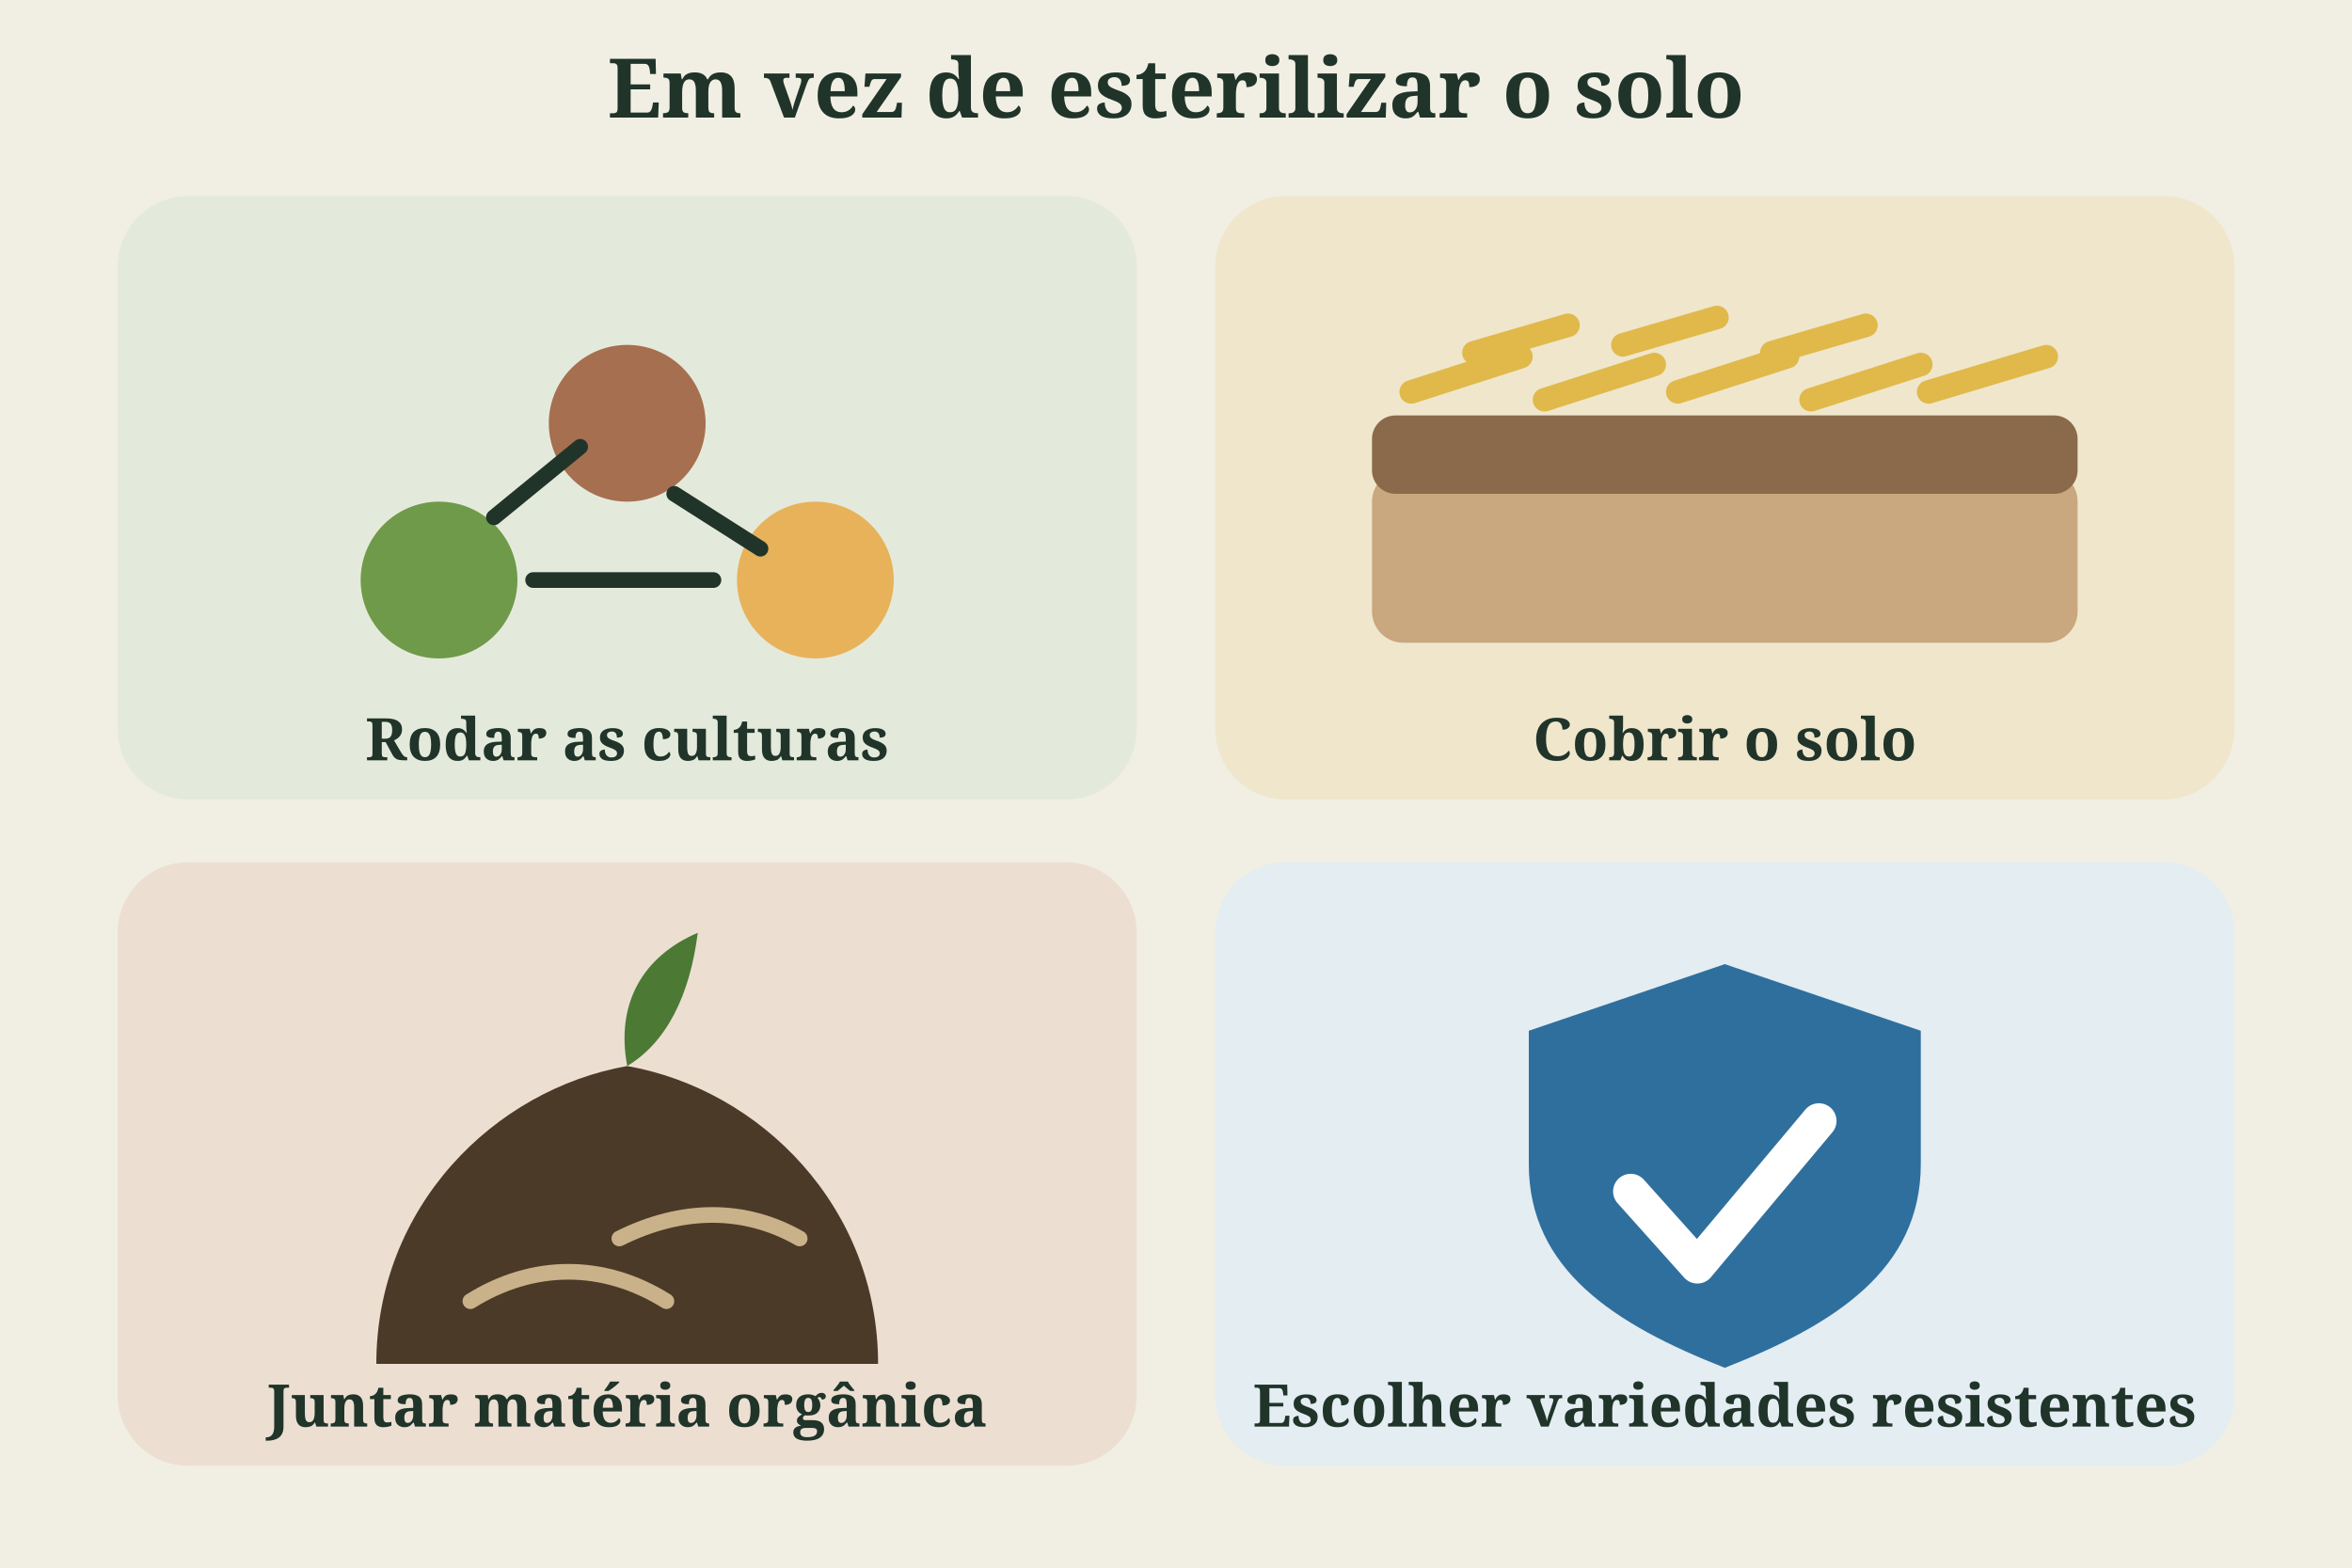
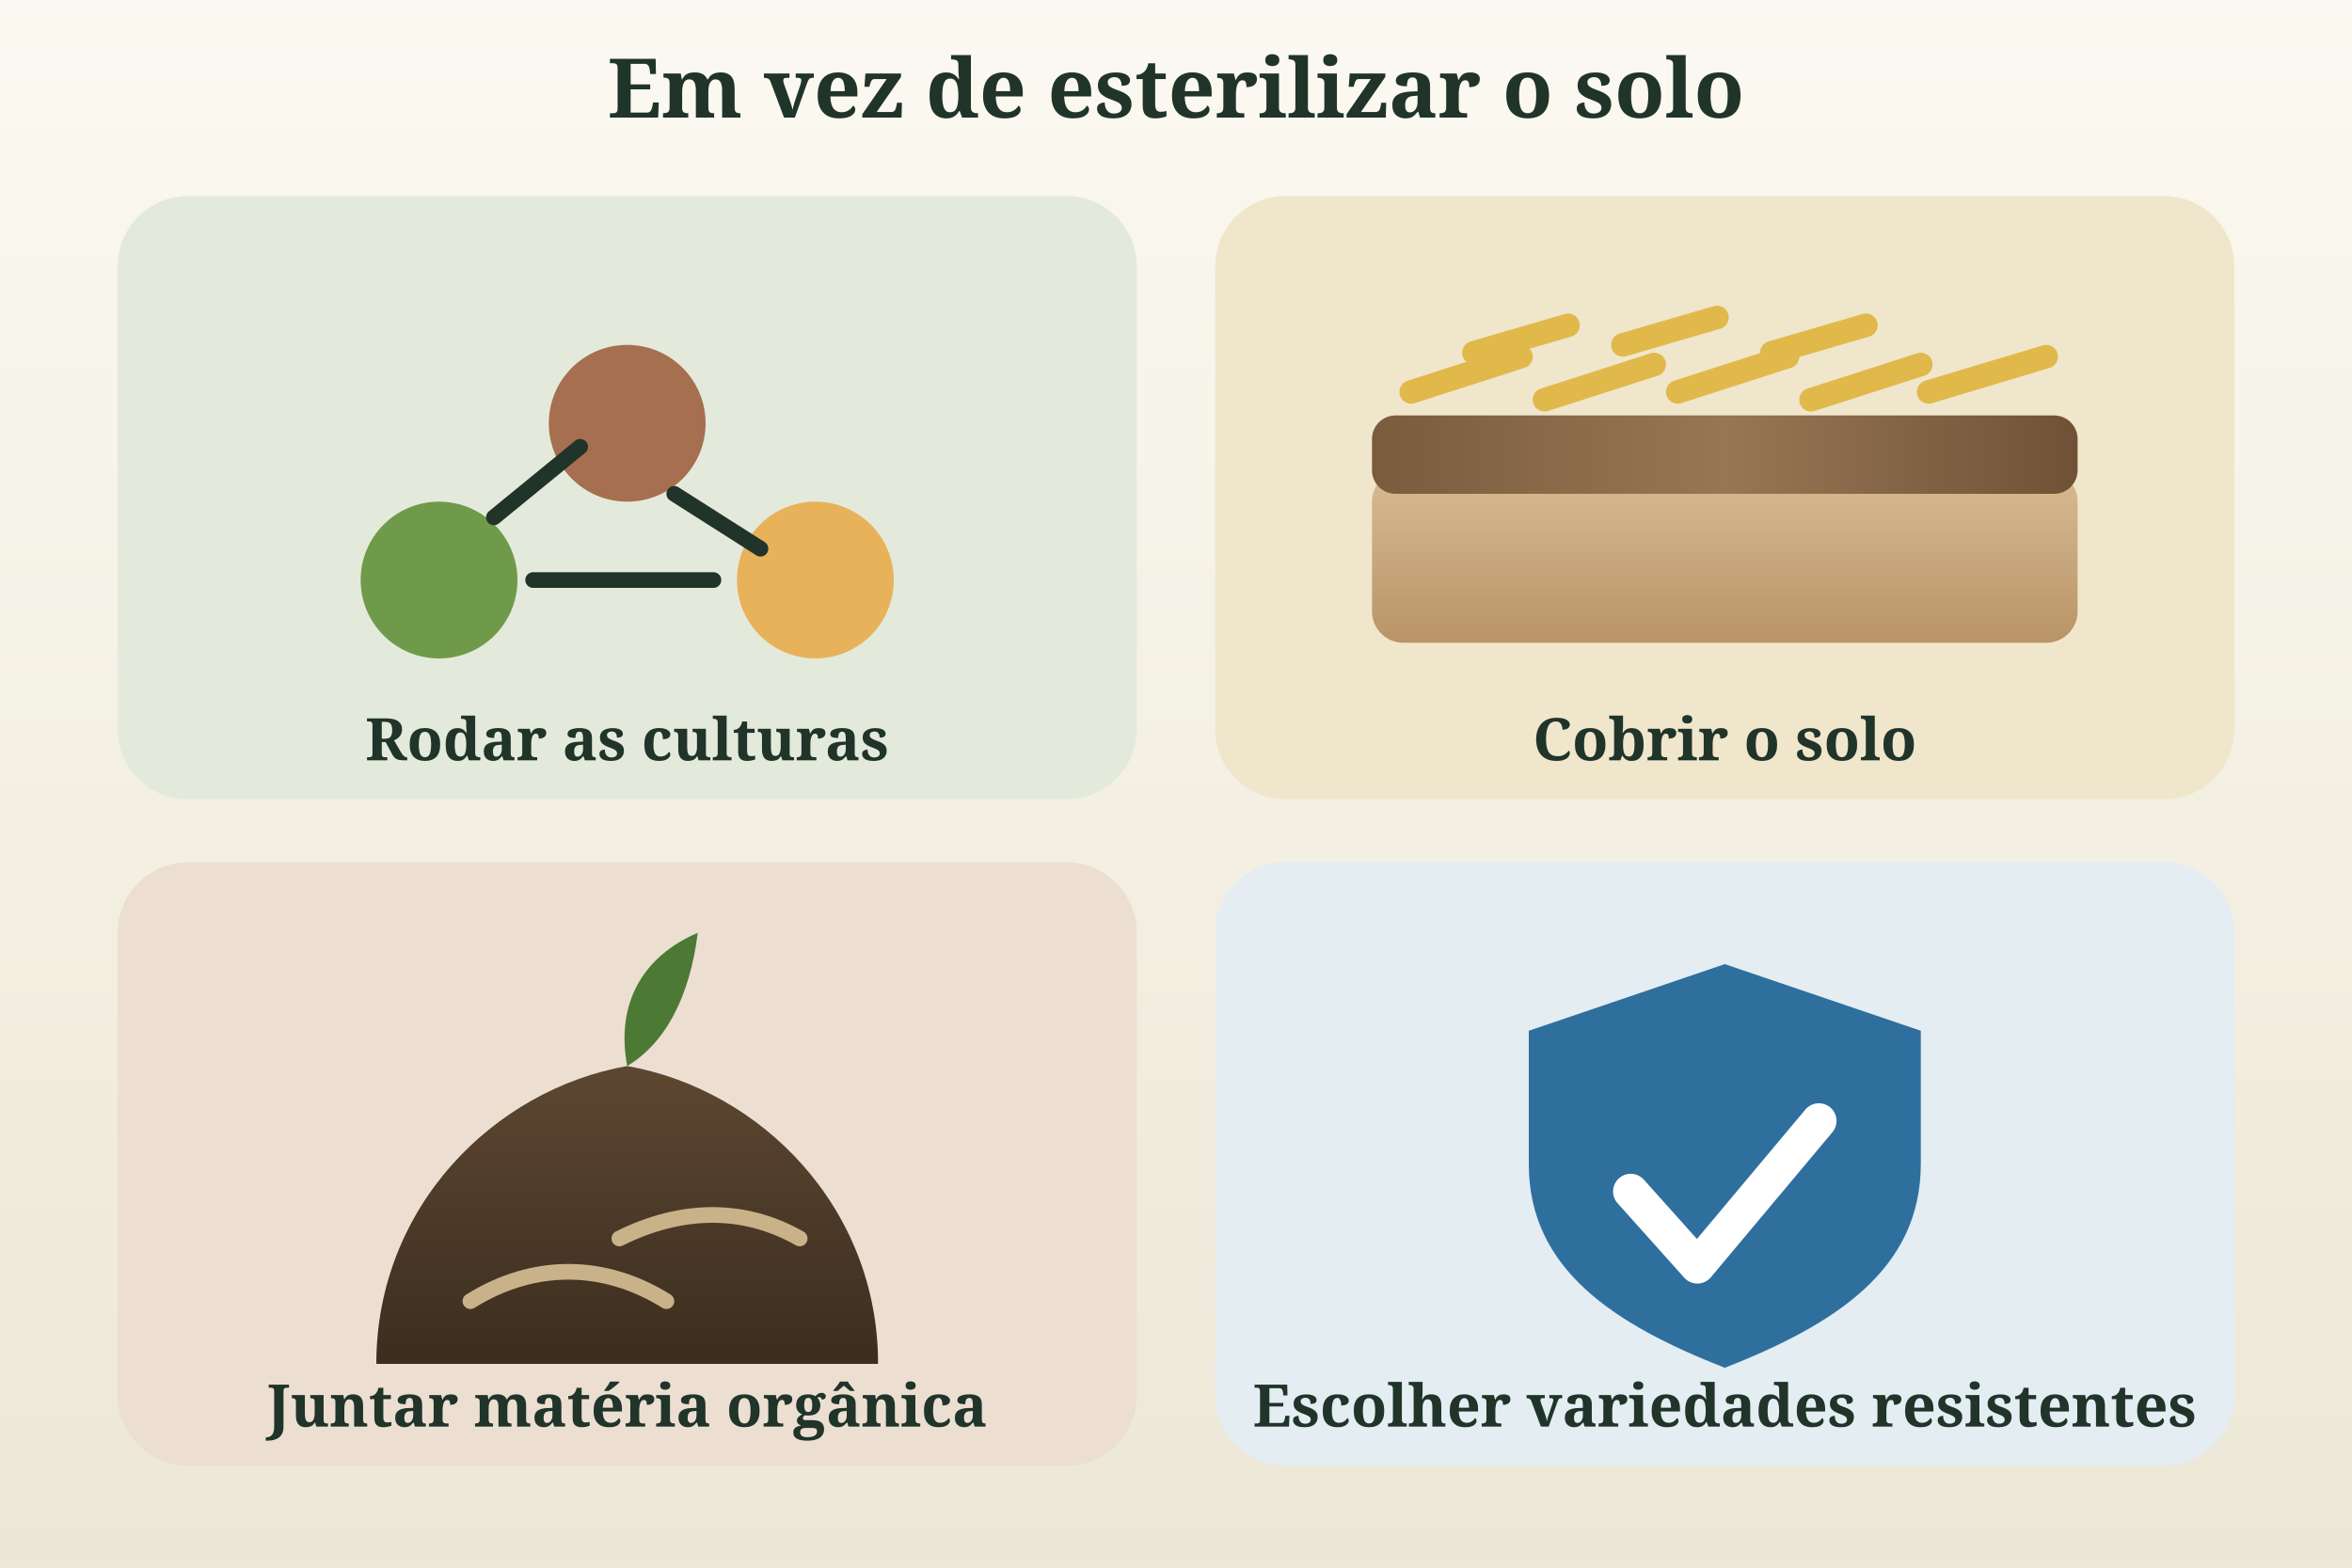
<svg xmlns="http://www.w3.org/2000/svg" viewBox="0 0 600 400" role="img" font-family="Georgia, serif">
-   <rect width="600" height="400" fill="#f1efe3" />
+   <defs>
+     <linearGradient id="gBg" x1="0" y1="0" x2="0" y2="1">
+       <stop offset="0" stop-color="#fbf9f1" />
+       <stop offset="1" stop-color="#ece7d6" />
+     </linearGradient>
+     <linearGradient id="gSolo" x1="0" y1="0" x2="0" y2="1">
+       <stop offset="0" stop-color="#d9bb91" />
+       <stop offset="1" stop-color="#b99468" />
+     </linearGradient>
+     <linearGradient id="gMadeira" x1="0" y1="0" x2="1" y2="0">
+       <stop offset="0" stop-color="#7a5c3d" />
+       <stop offset=".5" stop-color="#977654" />
+       <stop offset="1" stop-color="#6f5236" />
+     </linearGradient>
+     <linearGradient id="gComp" x1="0" y1="0" x2="0" y2="1">
+       <stop offset="0" stop-color="#5d4731" />
+       <stop offset="1" stop-color="#3b2d1f" />
+     </linearGradient>
+     <linearGradient id="gFolha" x1="0" y1="0" x2="1" y2="1">
+       <stop offset="0" stop-color="#a6d474" />
+       <stop offset="1" stop-color="#4d8a37" />
+     </linearGradient>
+     <pattern id="gTex" width="22" height="22" patternUnits="userSpaceOnUse">
+       <circle cx="4" cy="5" r="1.3" fill="#fff" opacity=".16" />
+       <circle cx="15" cy="11" r="1.6" fill="#5a3f26" opacity=".12" />
+       <circle cx="9" cy="18" r="1.1" fill="#fff" opacity=".12" />
+       <circle cx="19" cy="3" r="1" fill="#5a3f26" opacity=".10" />
+     </pattern>
+     <filter id="sombra" x="-10%" y="-10%" width="125%" height="135%">
+       <feDropShadow dx="0" dy="3" stdDeviation="3.2" flood-color="#2f2a1c" flood-opacity=".20" />
+     </filter>
+   </defs>
+   <rect width="600" height="400" fill="url(#gBg)" />
  <text x="300" y="30" font-size="21" font-weight="700" fill="#20342a" text-anchor="middle">Em vez de esterilizar o solo</text>
  <rect x="30" y="50" width="260" height="154" rx="18" fill="#e4eadb" />
  <rect x="310" y="50" width="260" height="154" rx="18" fill="#efe6cc" />
  <rect x="30" y="220" width="260" height="154" rx="18" fill="#ecdfd2" />
  <rect x="310" y="220" width="260" height="154" rx="18" fill="#e3edf2" />
  <circle cx="160" cy="108" r="20" fill="#a66f50" />
  <circle cx="208" cy="148" r="20" fill="#e8b25a" />
  <circle cx="112" cy="148" r="20" fill="#6f9a4a" />
  <g fill="none" stroke="#20342a" stroke-width="4" stroke-linecap="round" stroke-linejoin="round">
    <path d="M172 126l22 14M136 148h46M126 132l22-18" />
  </g>
-   <rect x="350" y="120" width="180" height="44" rx="8" fill="#c9a77f" />
-   <rect x="350" y="106" width="180" height="20" rx="6" fill="#8a6a4a" />
+   <rect x="350" y="120" width="180" height="44" rx="8" fill="url(#gSolo)" />
+   <rect x="350" y="106" width="180" height="20" rx="6" fill="url(#gMadeira)" />
  <g stroke="#e0b94a" stroke-width="6" stroke-linecap="round">
    <path d="M360 100l28-9M394 102l28-9M428 100l28-9M462 102l28-9M492 100l30-9" />
    <path d="M376 90l24-7M414 88l24-7M452 90l24-7" />
  </g>
-   <path d="M96 348c0-40 30-70 64-76 34 6 64 36 64 76z" fill="#4b3a28" />
+   <path d="M96 348c0-40 30-70 64-76 34 6 64 36 64 76z" fill="url(#gComp)" />
  <g fill="none" stroke="#c9b189" stroke-width="4" stroke-linecap="round">
    <path d="M120 332c16-10 34-10 50 0M158 316c16-8 32-8 46 0" />
  </g>
  <path d="M160 272c-3-16 4-28 18-34-2 16-8 28-18 34z" fill="#4c7a34" />
  <path d="M440 246l50 17v34c0 27-22 41-50 52-28-11-50-25-50-52v-34z" fill="#2f6f9e" />
  <path d="M416 304l17 19 31-37" fill="none" stroke="#fff" stroke-width="9" stroke-linecap="round" stroke-linejoin="round" />
  <text x="160" y="194" font-size="15" font-weight="700" fill="#20342a" text-anchor="middle">Rodar as culturas</text>
  <text x="440" y="194" font-size="15" font-weight="700" fill="#20342a" text-anchor="middle">Cobrir o solo</text>
  <text x="160" y="364" font-size="15" font-weight="700" fill="#20342a" text-anchor="middle">Juntar matéria orgânica</text>
  <text x="440" y="364" font-size="15" font-weight="700" fill="#20342a" text-anchor="middle">Escolher variedades resistentes</text>
</svg>
